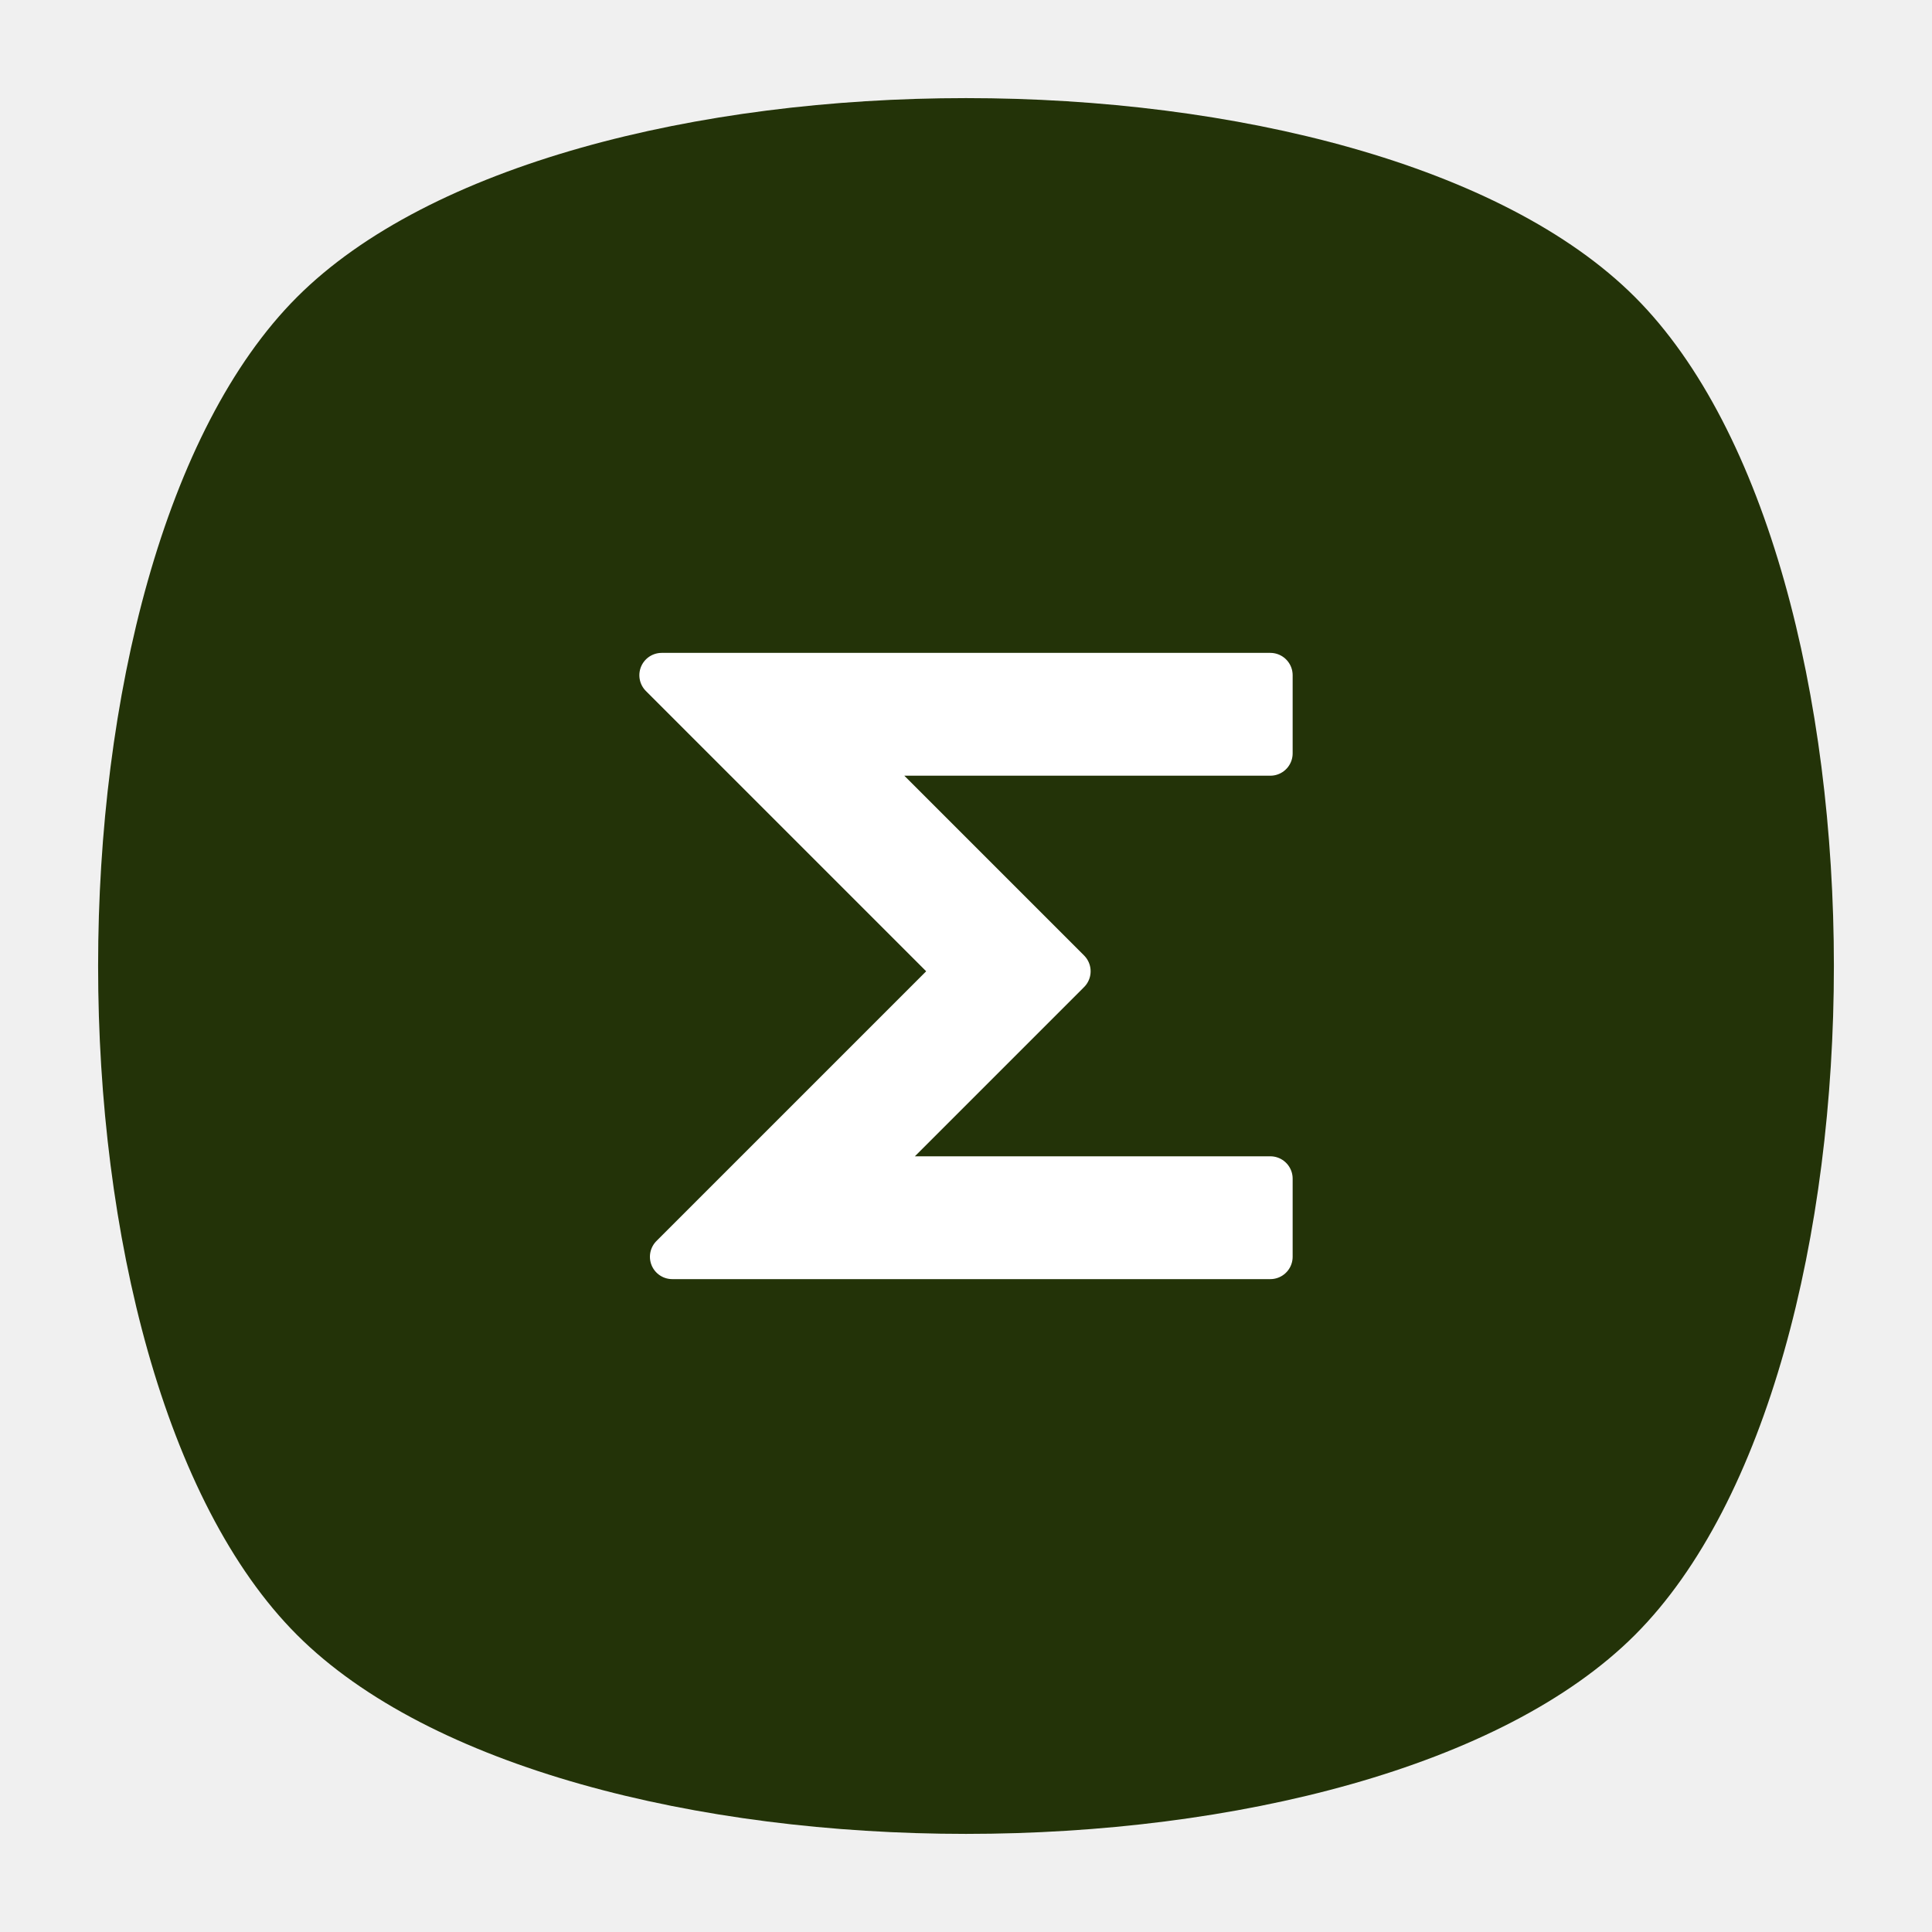
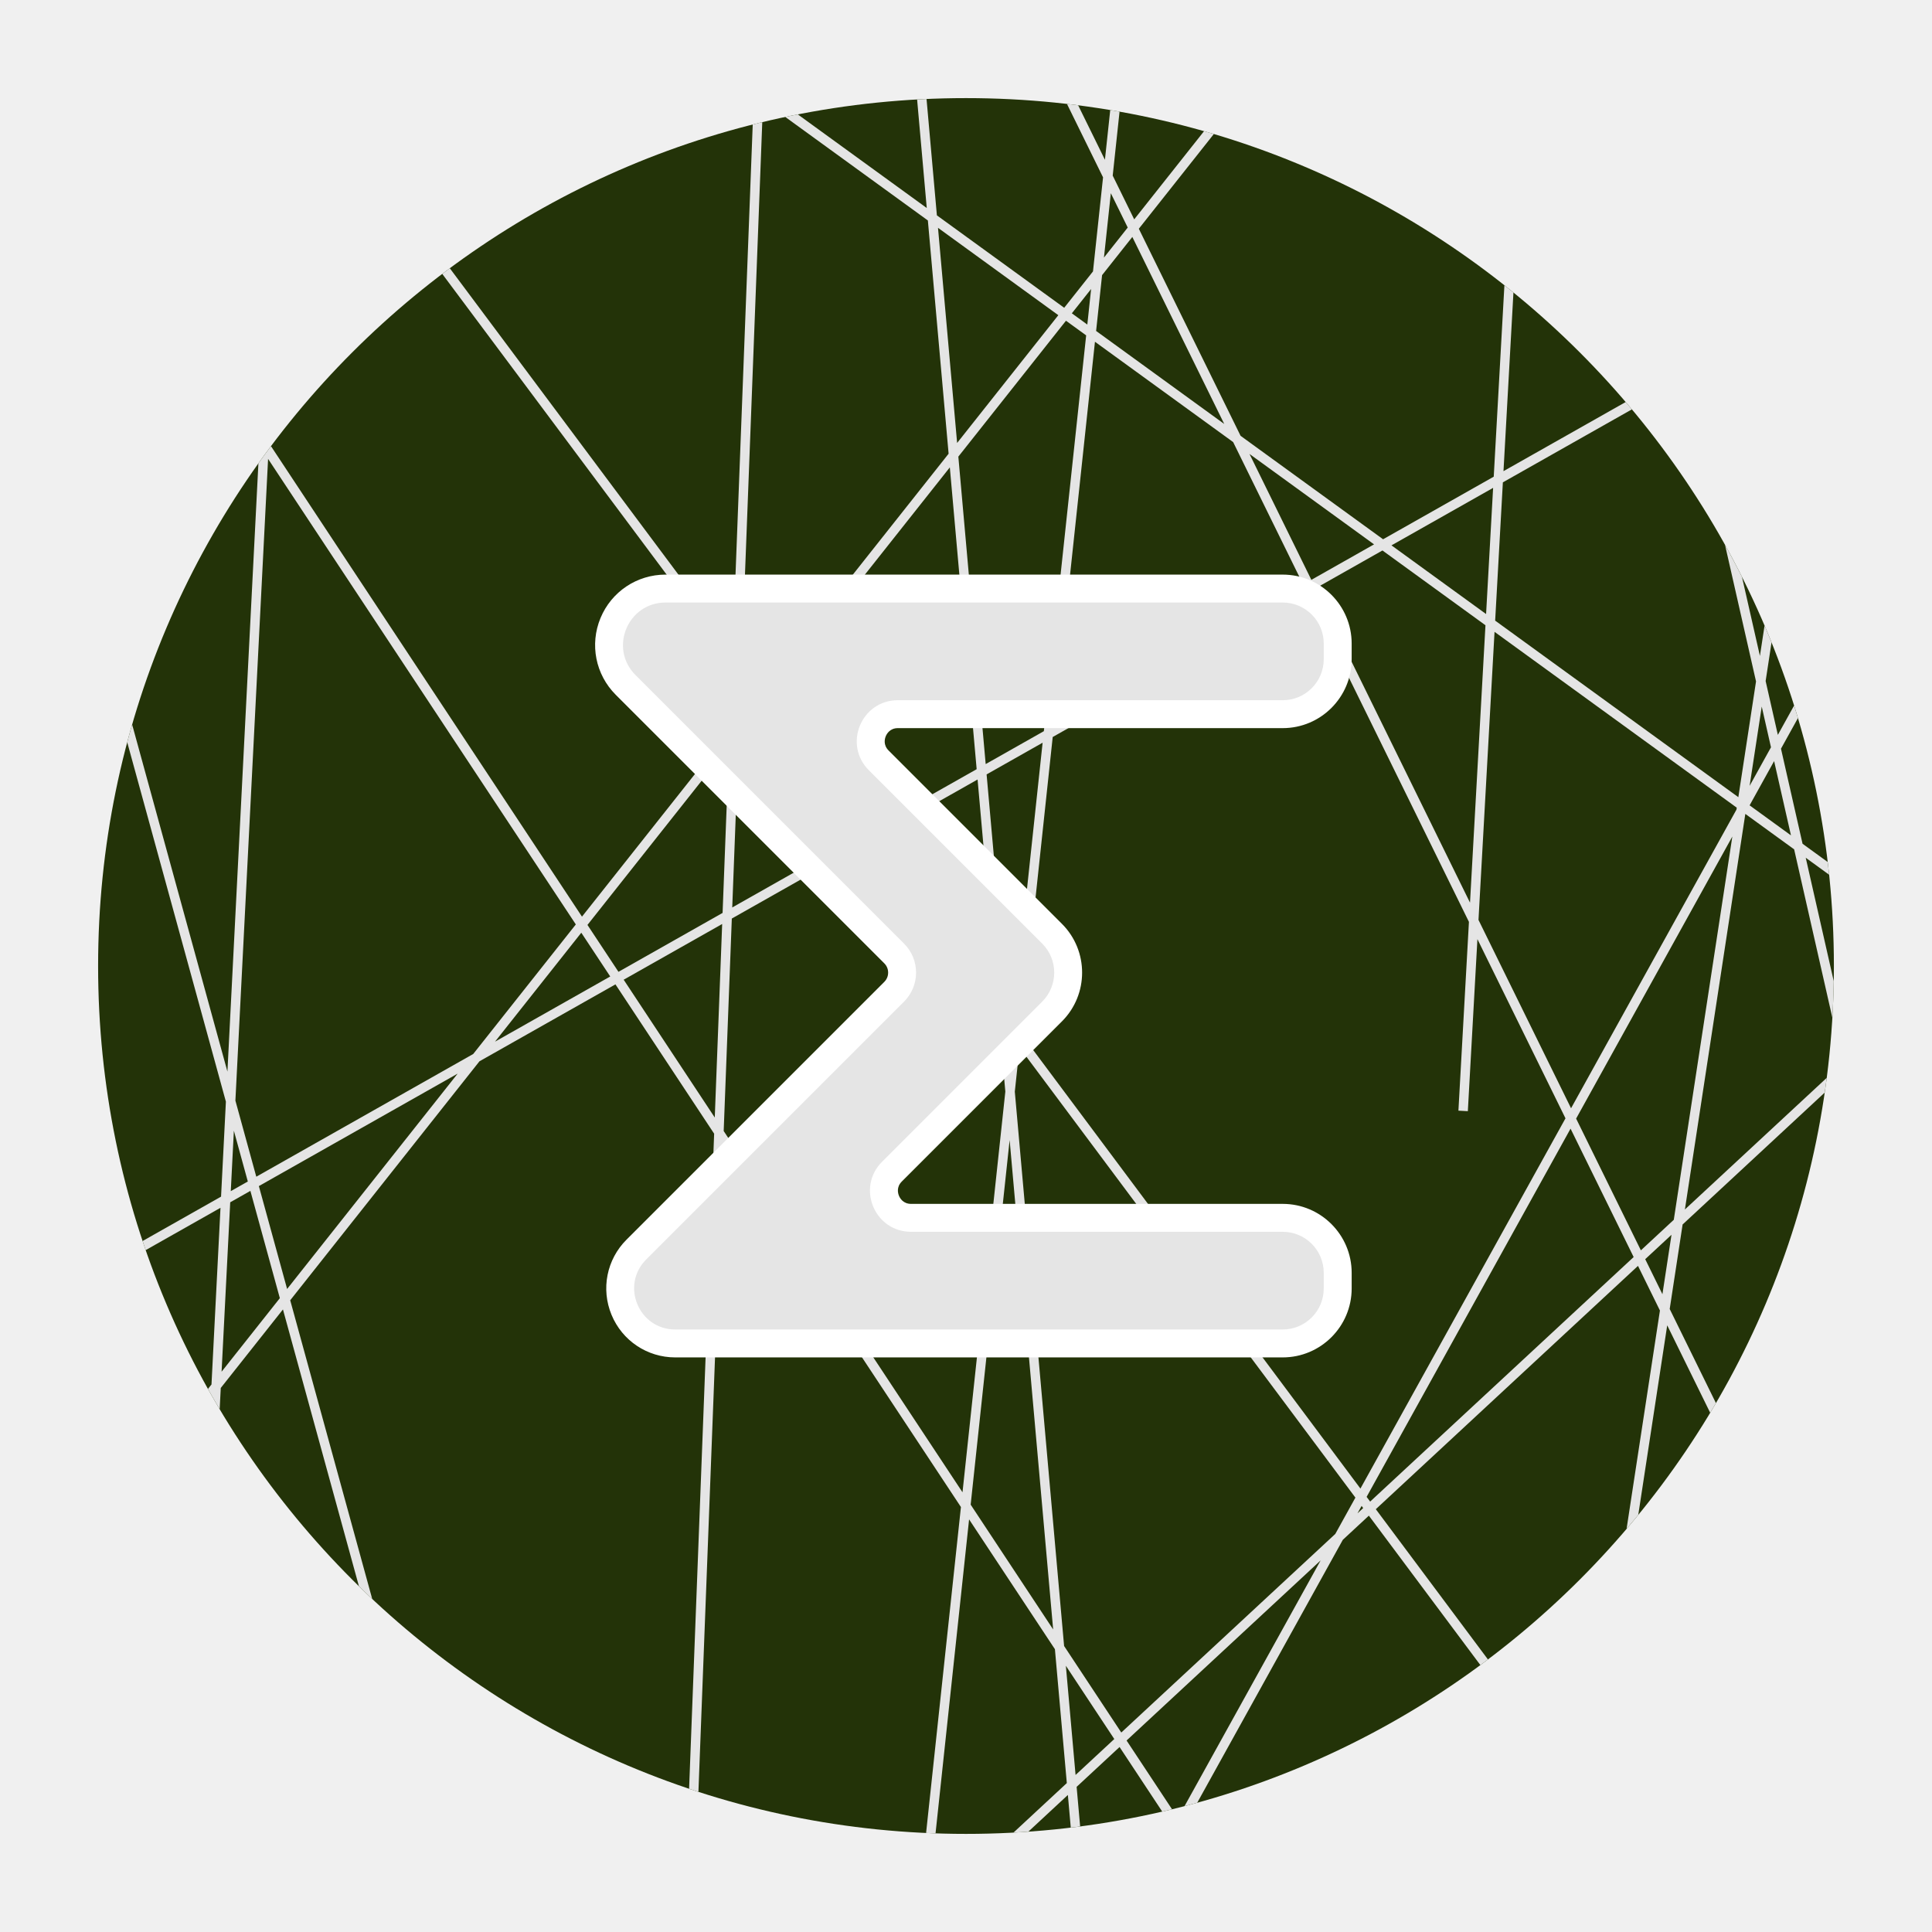
- <svg xmlns="http://www.w3.org/2000/svg" id="svg2" version="1.1" xml:space="preserve" width="640" height="640" viewBox="0 0 640 640">
-   <defs id="defs6">
-     <clipPath clipPathUnits="userSpaceOnUse" id="clipPath16">
-       <path d="M 0,512 512,512 512,0 0,0 0,512 Z" id="path18" />
+ <svg xmlns="http://www.w3.org/2000/svg" xmlns:xlink="http://www.w3.org/1999/xlink" version="1.1" id="Layer_1" x="0px" y="0px" viewBox="0 0 512 512" enable-background="new 0 0 512 512" xml:space="preserve">
+   <circle fill="#233308" cx="256" cy="256" r="230" />
+   <g>
+     <defs>
+       <circle id="SVGID_1_" cx="256" cy="256" r="230" />
+     </defs>
+     <clipPath id="SVGID_2_">
+       <use xlink:href="#SVGID_1_" overflow="visible" />
    </clipPath>
-     <clipPath clipPathUnits="userSpaceOnUse" id="clipPath24">
-       <path d="m 18.325,493.744 475.4,0 0,-475.488 -475.4,0 0,475.488 z" id="path26" />
-     </clipPath>
-     <clipPath clipPathUnits="userSpaceOnUse" id="clipPath28">
-       <path d="M 448.99,63.029 C 389.293,3.332 122.807,3.332 63.11,63.029 3.413,122.726 3.413,389.312 63.01,449.009 c 59.597,59.696 326.283,59.596 385.98,0 59.697,-59.597 59.597,-326.283 0,-385.98" id="path30" />
-     </clipPath>
-     <radialGradient fx="0" fy="0" cx="0" cy="0" r="1" gradientUnits="userSpaceOnUse" gradientTransform="matrix(237.7219,0,0,237.7219,256.025,256)" spreadMethod="pad" id="radialGradient36">
-       <stop style="stop-opacity:1;stop-color:#ffffff" offset="0" id="stop38" />
-       <stop style="stop-opacity:0.141;stop-color:#ffffff" offset="0.859" id="stop40" />
-       <stop style="stop-opacity:0;stop-color:#ffffff" offset="1" id="stop42" />
-     </radialGradient>
-     <mask maskUnits="userSpaceOnUse" x="0" y="0" width="1" height="1" id="mask44">
-       <g id="g46">
-         <g id="g48">
-           <g id="g50">
-             <g id="g52">
-               <path d="m -32768,32767 65535,0 0,-65535 -65535,0 0,65535 z" style="fill:url(#radialGradient36);stroke:none" id="path54" />
-             </g>
-           </g>
-         </g>
-       </g>
-     </mask>
-     <radialGradient fx="0" fy="0" cx="0" cy="0" r="1" gradientUnits="userSpaceOnUse" gradientTransform="matrix(237.7219,0,0,237.7219,256.025,256)" spreadMethod="pad" id="radialGradient56">
-       <stop style="stop-opacity:1;stop-color:#010101" offset="0" id="stop58" />
-       <stop style="stop-opacity:1;stop-color:#010101" offset="0.859" id="stop60" />
-       <stop style="stop-opacity:1;stop-color:#010101" offset="1" id="stop62" />
-     </radialGradient>
-     <clipPath clipPathUnits="userSpaceOnUse" id="clipPath86">
-       <path d="m 18.325,493.744 475.4,0 0,-475.488 -475.4,0 0,475.488 z" id="path88" />
-     </clipPath>
-     <clipPath clipPathUnits="userSpaceOnUse" id="clipPath90">
-       <path d="M 448.99,63.029 C 389.293,3.332 122.807,3.332 63.11,63.029 3.413,122.726 3.413,389.312 63.01,449.009 c 59.597,59.696 326.283,59.596 385.98,0 59.697,-59.597 59.597,-326.283 0,-385.98" id="path92" />
-     </clipPath>
-     <radialGradient fx="0" fy="0" cx="0" cy="0" r="1" gradientUnits="userSpaceOnUse" gradientTransform="matrix(188.2547,188.3612,-130.3588,130.279,256.025,256.0438)" spreadMethod="pad" id="radialGradient98">
-       <stop style="stop-opacity:1;stop-color:#ffffff" offset="0" id="stop100" />
-       <stop style="stop-opacity:0.141;stop-color:#ffffff" offset="0.859" id="stop102" />
-       <stop style="stop-opacity:0;stop-color:#ffffff" offset="1" id="stop104" />
-     </radialGradient>
-     <mask maskUnits="userSpaceOnUse" x="0" y="0" width="1" height="1" id="mask106">
-       <g id="g108">
-         <g id="g110">
-           <g id="g112">
-             <g id="g114">
-               <path d="m -32768,32767 65535,0 0,-65535 -65535,0 0,65535 z" style="fill:url(#radialGradient98);stroke:none" id="path116" />
-             </g>
-           </g>
-         </g>
-       </g>
-     </mask>
-     <radialGradient fx="0" fy="0" cx="0" cy="0" r="1" gradientUnits="userSpaceOnUse" gradientTransform="matrix(188.2547,188.3612,-130.3588,130.279,256.025,256.0438)" spreadMethod="pad" id="radialGradient118">
-       <stop style="stop-opacity:1;stop-color:#010101" offset="0" id="stop120" />
-       <stop style="stop-opacity:1;stop-color:#010101" offset="0.859" id="stop122" />
-       <stop style="stop-opacity:1;stop-color:#010101" offset="1" id="stop124" />
-     </radialGradient>
-     <clipPath clipPathUnits="userSpaceOnUse" id="clipPath148">
-       <path d="m 18.275,493.694 475.387,0 0,-475.438 -475.387,0 0,475.438 z" id="path150" />
-     </clipPath>
-     <clipPath clipPathUnits="userSpaceOnUse" id="clipPath152">
-       <path d="m 63.01,63.029 c 59.697,-59.697 326.183,-59.697 385.88,0 59.697,59.697 59.697,326.183 0,385.88 -59.697,59.696 -326.183,59.696 -385.88,0.1 -59.697,-59.597 -59.597,-326.283 0,-385.98" id="path154" />
-     </clipPath>
-     <radialGradient fx="0" fy="0" cx="0" cy="0" r="1" gradientUnits="userSpaceOnUse" gradientTransform="matrix(-188.2877,188.3942,130.3817,130.3018,255.925,255.9938)" spreadMethod="pad" id="radialGradient160">
-       <stop style="stop-opacity:1;stop-color:#ffffff" offset="0" id="stop162" />
-       <stop style="stop-opacity:0.141;stop-color:#ffffff" offset="0.859" id="stop164" />
-       <stop style="stop-opacity:0;stop-color:#ffffff" offset="1" id="stop166" />
-     </radialGradient>
-     <mask maskUnits="userSpaceOnUse" x="0" y="0" width="1" height="1" id="mask168">
-       <g id="g170">
-         <g id="g172">
-           <g id="g174">
-             <g id="g176">
-               <path d="m -32768,32767 65535,0 0,-65535 -65535,0 0,65535 z" style="fill:url(#radialGradient160);stroke:none" id="path178" />
-             </g>
-           </g>
-         </g>
-       </g>
-     </mask>
-     <radialGradient fx="0" fy="0" cx="0" cy="0" r="1" gradientUnits="userSpaceOnUse" gradientTransform="matrix(-188.2877,188.3942,130.3817,130.3018,255.925,255.9938)" spreadMethod="pad" id="radialGradient180">
-       <stop style="stop-opacity:1;stop-color:#010101" offset="0" id="stop182" />
-       <stop style="stop-opacity:1;stop-color:#010101" offset="0.859" id="stop184" />
-       <stop style="stop-opacity:1;stop-color:#010101" offset="1" id="stop186" />
-     </radialGradient>
-     <clipPath clipPathUnits="userSpaceOnUse" id="clipPath214">
-       <path d="m 289.855,423.202 -2.132,-19.944 -6.105,-7.709 -26.99,19.593 -6.158,69.248 -1.992,-0.176 6.003,-67.514 -34.61,25.125 1.597,41.764 -1.999,0.076 -1.546,-40.426 -46.248,33.574 c -0.741,-0.168 -1.479,-0.337 -2.217,-0.509 l 0,0 -0.168,-0.231 48.542,-35.239 -4.485,-117.289 -94.123,126.135 0.387,7.589 -1.997,0.102 -0.264,-5.18 -3.065,4.108 -1.603,-1.197 4.508,-6.042 -4.042,-79.366 -38.01,57.503 c -0.449,-0.528 -0.899,-1.057 -1.342,-1.596 l 0,0 39.18,-59.274 -6.759,-132.714 -46.675,170.008 -0.397,-0.109 c -0.366,-0.673 -0.733,-1.343 -1.091,-2.026 l 0,0 47.838,-174.246 -1.026,-20.136 -67.504,-38.188 c 0.056,-0.245 0.111,-0.491 0.168,-0.735 l 0,0 0.628,-1.111 66.589,37.668 -1.908,-37.455 -44.855,-56.638 c 0.338,-0.647 0.687,-1.279 1.031,-1.918 l 0,0 43.648,55.113 -5.037,-98.908 c 0.645,-0.437 1.277,-0.882 1.935,-1.312 l 0,0 5.242,102.922 13.184,16.647 39.668,-144.488 c 0.744,-0.206 1.492,-0.409 2.241,-0.609 l 0,0 -40.369,147.042 40.124,50.664 28.828,16.308 20.926,-31.658 -7.292,-190.724 c 0.664,-0.091 1.326,-0.184 1.991,-0.272 l 0,0 7.194,188.134 50.427,-76.288 -9.417,-88.099 -27.884,-25.878 c 0.907,-0.071 1.818,-0.131 2.728,-0.198 l 0,0 24.833,23.047 -2.573,-24.074 c 0.669,-0.013 1.336,-0.035 2.006,-0.045 l 0,0 2.799,26.19 30.181,28.01 3.603,-40.519 -7.265,-13.117 c 0.787,0.041 1.573,0.082 2.358,0.128 l 0,0 5.224,9.432 0.803,-9.032 c 0.665,0.049 1.332,0.088 1.995,0.14 l 0,0 -1.068,12.016 17.825,32.184 25.502,-38.579 c 0.709,0.136 1.423,0.265 2.129,0.405 l 0,0 -26.537,40.147 33.724,60.893 5.519,5.121 45.709,-61.255 -4.391,-28.749 c 0.725,0.309 1.448,0.618 2.165,0.932 l 0,0 3.906,25.567 12.838,-17.204 c 0.586,0.333 1.163,0.672 1.741,1.01 l 0,0 -14.155,18.97 15.439,101.078 39.766,-80.916 c 0.419,0.658 0.836,1.322 1.249,1.992 l 0,0 -40.486,82.384 2.737,17.923 34.442,31.964 21.209,-93.43 c 0.414,1.205 0.827,2.411 1.227,3.633 l 0,0 -20.741,91.37 22.326,20.719 14.652,-10.637 c 0.022,0.811 0.041,1.621 0.057,2.432 l 0,0 -13.214,9.593 13.115,12.17 c -0.027,0.881 -0.066,1.76 -0.098,2.639 l 0,0 -14.667,-13.612 -32.879,23.868 -4.575,20.157 36.331,65.598 c -0.28,0.869 -0.559,1.739 -0.847,2.599 l 0,0 -36.149,-65.269 -2.59,11.412 12.313,80.609 12.045,6.814 c -0.319,0.585 -0.63,1.181 -0.954,1.759 l 0,0 -10.707,-6.057 2.843,18.612 c -0.549,0.782 -1.111,1.537 -1.671,2.299 l 0,0 -3.386,-22.164 -25.76,-14.573 -16.768,73.867 c -0.771,0.386 -1.531,0.779 -2.313,1.156 l 0,0 17.262,-76.051 -38.479,-21.768 5.819,104.458 c -0.646,0.25 -1.309,0.485 -1.961,0.731 l 0,0 -5.925,-106.359 -23.46,-13.271 -30.211,21.931 -21.575,43.903 50.118,63.282 c -0.713,0.175 -1.426,0.348 -2.142,0.518 l 0,0 -48.953,-61.812 -4.558,9.273 6.447,60.314 c -0.663,0.066 -1.325,0.14 -1.989,0.203 l 0,0 -6.109,-57.155 -29.011,59.033 c -0.746,0.009 -1.491,0.011 -2.237,0.017 l 0,0 30.85,-62.775 z m -176.848,-56.321 4.058,79.668 94.16,-126.185 -0.549,-14.392 -31.291,-39.509 -66.378,100.418 z m 100.244,-45.888 4.528,118.428 34.937,-25.362 4.397,-49.451 -39.34,-49.675 -4.522,6.06 z m 78.255,98.848 3.581,-7.285 -5.04,-6.363 1.459,13.648 z m -36.643,-7.34 25.512,-18.522 -21.457,-27.091 -4.055,45.613 z m 33.522,-21.865 1.265,11.833 6.414,8.098 19.486,-39.651 -27.165,19.72 z m -5.147,3.737 4.087,5.16 -0.806,-7.542 -3.281,2.382 z m 132.274,-12.702 24.914,14.093 -11.309,-74.029 -13.605,59.936 z m -156.336,-17.68 22.819,28.812 4.279,-3.106 -8.969,-83.913 -12.332,-6.977 -5.797,65.184 z m 28.963,24.352 29.299,-21.269 14.837,-30.192 -52.83,-29.887 8.694,81.348 z m 84.847,-59.122 1.634,29.317 39.074,22.104 14.598,-64.31 -3.748,-24.539 -51.558,37.428 z m -52.084,35.338 26.41,-19.171 -13.292,-7.52 -13.118,26.691 z m -214.996,-137.098 6.93,136.053 65.243,-98.701 -21.753,-27.468 -45.991,-26.017 -4.429,16.133 z m 113.104,85.814 38.361,48.437 5.689,-63.986 -22.815,-12.907 -21.235,28.456 z m 131.994,31.904 21.548,12.189 -1.49,-26.75 -20.058,14.561 z m -16.1,-9.109 14.187,8.026 21.839,-15.854 -3.277,-58.813 -32.749,66.641 z m -62.443,-94.424 6.723,62.903 53.975,30.534 34.267,-69.727 -2.229,-40.024 1.996,-0.111 2.031,36.476 18.671,-37.991 -43.474,-78.494 -71.96,96.434 z m 96.991,24.124 3.402,61.075 51.35,-37.277 -0.064,-0.42 -35.065,-63.31 -19.623,39.932 z m -156.322,52.042 3.358,-4.5 -3.71,-4.685 0.352,9.185 z m -0.481,-12.57 5.077,6.411 20.764,-27.826 -27.249,-15.416 1.408,36.831 z m 216.853,5.763 1.96,-8.637 -4.529,-8.176 2.569,16.813 z m -159.772,-65.698 -4.563,51.313 11.876,6.719 -6.341,-59.336 -0.972,1.304 z m -89.184,19.4 30,37.879 -1.351,-35.332 -22.077,-12.489 -6.572,9.942 z m 246.385,25.353 5.196,9.38 3.574,-15.746 -8.77,6.366 z m -185.481,-6.856 21.805,12.334 4.195,-47.177 -26,34.843 z m 184.575,5.042 10.348,-7.512 10.285,-45.314 -33.444,-31.037 12.811,83.863 z m -35.874,-64.596 33.118,59.798 -12.411,-81.252 -6.98,-6.478 -13.727,27.932 z m -180.723,-2.636 1.723,45.048 28.545,16.149 28.092,-37.646 1.351,-15.189 -9.08,-84.956 -50.631,76.594 z m 229.401,57.937 30.712,-22.295 -21.188,-19.664 -9.524,41.959 z m -250.606,-25.858 20.882,11.813 -1.569,-41.03 -19.313,29.217 z m -8.983,9.964 6.134,-9.279 -24.426,-13.818 18.292,23.097 z m 90.828,-21.547 0.321,-0.432 -0.155,-1.448 -0.166,1.88 z m 11.53,-129.676 -10.451,117.526 1.001,9.361 71.21,-95.428 -4.261,-7.695 -45.374,-42.108 -12.125,18.344 z m -170.717,97.506 42.148,23.844 -36.159,-45.658 -5.989,21.814 z m 234.853,-65.887 43.236,78.065 13.377,-27.221 -55.866,-51.846 -0.747,1.002 z m -240.152,77.636 2.958,-10.776 -3.612,-2.043 0.654,12.819 z m 156.207,-79.288 8.262,77.304 9.227,-103.761 -17.489,26.457 z m -156.981,64.104 4.277,2.419 6.245,-22.743 -12.351,-15.595 1.829,35.919 z m 299.99,-12.062 5.574,5.172 -1.924,-12.597 -3.65,7.425 z m -57.114,-53.004 55.584,51.584 4.652,-9.465 -15.577,-101.967 -44.659,59.848 z m -3.014,0.695 0.337,-0.451 -1.205,-1.119 0.868,1.57 z m -83.215,-2.855 18.196,-27.525 2.523,-28.382 -29.633,-27.501 8.914,83.408 z m 33.387,-46.88 41.144,38.183 -30.264,-54.643 -10.88,16.46 z m -12.871,15.845 10.267,-15.533 -8.209,-7.617 -2.058,23.15 z m 2.282,-25.672 9.103,8.448 11.273,-17.055 -16.897,-30.509 -3.479,39.116 z" id="path216" />
-     </clipPath>
-     <radialGradient fx="0" fy="0" cx="0" cy="0" r="1" gradientUnits="userSpaceOnUse" gradientTransform="matrix(213.9006,77.85344,77.85344,-213.9006,260.6309,256.0138)" spreadMethod="pad" id="radialGradient226">
-       <stop style="stop-opacity:0;stop-color:#ffffff" offset="0" id="stop228" />
-       <stop style="stop-opacity:0.2;stop-color:#ffffff" offset="1" id="stop230" />
-     </radialGradient>
-     <mask maskUnits="userSpaceOnUse" x="0" y="0" width="1" height="1" id="mask232">
-       <g id="g234">
-         <g id="g236">
-           <g id="g238">
-             <g id="g240">
-               <path d="m -32768,32767 65535,0 0,-65535 -65535,0 0,65535 z" style="fill:url(#radialGradient226);stroke:none" id="path242" />
-             </g>
-           </g>
-         </g>
-       </g>
-     </mask>
-     <radialGradient fx="0" fy="0" cx="0" cy="0" r="1" gradientUnits="userSpaceOnUse" gradientTransform="matrix(213.9006,77.85344,77.85344,-213.9006,260.6309,256.0138)" spreadMethod="pad" id="radialGradient248">
-       <stop style="stop-opacity:1;stop-color:#ffffff" offset="0" id="stop250" />
-       <stop style="stop-opacity:1;stop-color:#ffffff" offset="1" id="stop252" />
-     </radialGradient>
-     <clipPath clipPathUnits="userSpaceOnUse" id="clipPath260">
-       <path d="M 0,512 512,512 512,0 0,0 0,512 Z" id="path262" />
-     </clipPath>
-     <linearGradient x1="0" y1="0" x2="1" y2="0" gradientUnits="userSpaceOnUse" gradientTransform="matrix(201.609,0,0,-201.609,219.1955,320)" spreadMethod="pad" id="linearGradient254">
-       <stop style="stop-opacity:1;stop-color:#c7c7cc" offset="0" id="stop256" />
-       <stop style="stop-opacity:1;stop-color:#c7c7cc" offset="1" id="stop258" />
-     </linearGradient>
-   </defs>
-   <g id="g10" transform="matrix(1.25,0,0,-1.25,0,640)">
-     <g id="g12">
-       <g id="g14" clip-path="url(#clipPath16)">
-         <g id="g20">
-           <g id="g22" />
-           <g id="g64">
-             <g clip-path="url(#clipPath24)" id="g66" style="opacity:0.4">
-               <g id="g68">
-                 <g clip-path="url(#clipPath28)" id="g70">
-                   <g id="g72">
-                     <g id="g74" />
-                     <g mask="url(#mask44)" id="g76">
-                       <g id="g78">
-                         <path d="M 448.99,63.029 C 389.293,3.332 122.807,3.332 63.11,63.029 3.413,122.726 3.413,389.312 63.01,449.009 c 59.597,59.696 326.283,59.596 385.98,0 59.697,-59.597 59.597,-326.283 0,-385.98" style="fill:url(#radialGradient56);stroke:none" id="path80" />
-                       </g>
-                     </g>
-                   </g>
-                 </g>
-               </g>
-             </g>
-           </g>
-         </g>
-         <g id="g82">
-           <g id="g84" />
-           <g id="g126">
-             <g clip-path="url(#clipPath86)" id="g128" style="opacity:0.4">
-               <g id="g130">
-                 <g clip-path="url(#clipPath90)" id="g132">
-                   <g id="g134">
-                     <g id="g136" />
-                     <g mask="url(#mask106)" id="g138">
-                       <g id="g140">
-                         <path d="M 448.99,63.029 C 389.293,3.332 122.807,3.332 63.11,63.029 3.413,122.726 3.413,389.312 63.01,449.009 c 59.597,59.696 326.283,59.596 385.98,0 59.697,-59.597 59.597,-326.283 0,-385.98" style="fill:url(#radialGradient118);stroke:none" id="path142" />
-                       </g>
-                     </g>
-                   </g>
-                 </g>
-               </g>
-             </g>
-           </g>
-         </g>
-         <g id="g144">
-           <g id="g146" />
-           <g id="g188">
-             <g clip-path="url(#clipPath148)" id="g190" style="opacity:0.4">
-               <g id="g192">
-                 <g clip-path="url(#clipPath152)" id="g194">
-                   <g id="g196">
-                     <g id="g198" />
-                     <g mask="url(#mask168)" id="g200">
-                       <g id="g202">
-                         <path d="m 63.01,63.029 c 59.697,-59.697 326.183,-59.697 385.88,0 59.697,59.697 59.697,326.183 0,385.88 -59.697,59.696 -326.183,59.696 -385.88,0.1 -59.697,-59.597 -59.597,-326.283 0,-385.98" style="fill:url(#radialGradient180);stroke:none" id="path204" />
-                       </g>
-                     </g>
-                   </g>
-                 </g>
-               </g>
-             </g>
-           </g>
-         </g>
-         <g id="g206" transform="translate(433.2792,78.7208)">
-           <path d="m 0,0 c -70.294,-70.294 -284.264,-70.294 -354.558,0 -70.295,70.294 -70.295,284.264 0,354.558 70.294,70.295 284.264,70.295 354.558,0 C 70.294,284.264 70.294,70.294 0,0" style="fill:#233308;fill-opacity:1;fill-rule:nonzero;stroke:none" id="path208" />
-         </g>
-       </g>
-     </g>
-     <g id="g210">
-       <g id="g212" clip-path="url(#clipPath214)">
-         <g id="g218">
-           <g id="g220" />
-           <g id="g244" mask="url(#mask232)">
-             <g id="g246">
-               <path d="m 289.855,423.202 -2.132,-19.944 -6.105,-7.709 -26.99,19.593 -6.158,69.248 -1.992,-0.176 6.003,-67.514 -34.61,25.125 1.597,41.764 -1.999,0.076 -1.546,-40.426 -46.248,33.574 c -0.741,-0.168 -1.479,-0.337 -2.217,-0.509 l 0,0 -0.168,-0.231 48.542,-35.239 -4.485,-117.289 -94.123,126.135 0.387,7.589 -1.997,0.102 -0.264,-5.18 -3.065,4.108 -1.603,-1.197 4.508,-6.042 -4.042,-79.366 -38.01,57.503 c -0.449,-0.528 -0.899,-1.057 -1.342,-1.596 l 0,0 39.18,-59.274 -6.759,-132.714 -46.675,170.008 -0.397,-0.109 c -0.366,-0.673 -0.733,-1.343 -1.091,-2.026 l 0,0 47.838,-174.246 -1.026,-20.136 -67.504,-38.188 c 0.056,-0.245 0.111,-0.491 0.168,-0.735 l 0,0 0.628,-1.111 66.589,37.668 -1.908,-37.455 -44.855,-56.638 c 0.338,-0.647 0.687,-1.279 1.031,-1.918 l 0,0 43.648,55.113 -5.037,-98.908 c 0.645,-0.437 1.277,-0.882 1.935,-1.312 l 0,0 5.242,102.922 13.184,16.647 39.668,-144.488 c 0.744,-0.206 1.492,-0.409 2.241,-0.609 l 0,0 -40.369,147.042 40.124,50.664 28.828,16.308 20.926,-31.658 -7.292,-190.724 c 0.664,-0.091 1.326,-0.184 1.991,-0.272 l 0,0 7.194,188.134 50.427,-76.288 -9.417,-88.099 -27.884,-25.878 c 0.907,-0.071 1.818,-0.131 2.728,-0.198 l 0,0 24.833,23.047 -2.573,-24.074 c 0.669,-0.013 1.336,-0.035 2.006,-0.045 l 0,0 2.799,26.19 30.181,28.01 3.603,-40.519 -7.265,-13.117 c 0.787,0.041 1.573,0.082 2.358,0.128 l 0,0 5.224,9.432 0.803,-9.032 c 0.665,0.049 1.332,0.088 1.995,0.14 l 0,0 -1.068,12.016 17.825,32.184 25.502,-38.579 c 0.709,0.136 1.423,0.265 2.129,0.405 l 0,0 -26.537,40.147 33.724,60.893 5.519,5.121 45.709,-61.255 -4.391,-28.749 c 0.725,0.309 1.448,0.618 2.165,0.932 l 0,0 3.906,25.567 12.838,-17.204 c 0.586,0.333 1.163,0.672 1.741,1.01 l 0,0 -14.155,18.97 15.439,101.078 39.766,-80.916 c 0.419,0.658 0.836,1.322 1.249,1.992 l 0,0 -40.486,82.384 2.737,17.923 34.442,31.964 21.209,-93.43 c 0.414,1.205 0.827,2.411 1.227,3.633 l 0,0 -20.741,91.37 22.326,20.719 14.652,-10.637 c 0.022,0.811 0.041,1.621 0.057,2.432 l 0,0 -13.214,9.593 13.115,12.17 c -0.027,0.881 -0.066,1.76 -0.098,2.639 l 0,0 -14.667,-13.612 -32.879,23.868 -4.575,20.157 36.331,65.598 c -0.28,0.869 -0.559,1.739 -0.847,2.599 l 0,0 -36.149,-65.269 -2.59,11.412 12.313,80.609 12.045,6.814 c -0.319,0.585 -0.63,1.181 -0.954,1.759 l 0,0 -10.707,-6.057 2.843,18.612 c -0.549,0.782 -1.111,1.537 -1.671,2.299 l 0,0 -3.386,-22.164 -25.76,-14.573 -16.768,73.867 c -0.771,0.386 -1.531,0.779 -2.313,1.156 l 0,0 17.262,-76.051 -38.479,-21.768 5.819,104.458 c -0.646,0.25 -1.309,0.485 -1.961,0.731 l 0,0 -5.925,-106.359 -23.46,-13.271 -30.211,21.931 -21.575,43.903 50.118,63.282 c -0.713,0.175 -1.426,0.348 -2.142,0.518 l 0,0 -48.953,-61.812 -4.558,9.273 6.447,60.314 c -0.663,0.066 -1.325,0.14 -1.989,0.203 l 0,0 -6.109,-57.155 -29.011,59.033 c -0.746,0.009 -1.491,0.011 -2.237,0.017 l 0,0 30.85,-62.775 z m -176.848,-56.321 4.058,79.668 94.16,-126.185 -0.549,-14.392 -31.291,-39.509 -66.378,100.418 z m 100.244,-45.888 4.528,118.428 34.937,-25.362 4.397,-49.451 -39.34,-49.675 -4.522,6.06 z m 78.255,98.848 3.581,-7.285 -5.04,-6.363 1.459,13.648 z m -36.643,-7.34 25.512,-18.522 -21.457,-27.091 -4.055,45.613 z m 33.522,-21.865 1.265,11.833 6.414,8.098 19.486,-39.651 -27.165,19.72 z m -5.147,3.737 4.087,5.16 -0.806,-7.542 -3.281,2.382 z m 132.274,-12.702 24.914,14.093 -11.309,-74.029 -13.605,59.936 z m -156.336,-17.68 22.819,28.812 4.279,-3.106 -8.969,-83.913 -12.332,-6.977 -5.797,65.184 z m 28.963,24.352 29.299,-21.269 14.837,-30.192 -52.83,-29.887 8.694,81.348 z m 84.847,-59.122 1.634,29.317 39.074,22.104 14.598,-64.31 -3.748,-24.539 -51.558,37.428 z m -52.084,35.338 26.41,-19.171 -13.292,-7.52 -13.118,26.691 z m -214.996,-137.098 6.93,136.053 65.243,-98.701 -21.753,-27.468 -45.991,-26.017 -4.429,16.133 z m 113.104,85.814 38.361,48.437 5.689,-63.986 -22.815,-12.907 -21.235,28.456 z m 131.994,31.904 21.548,12.189 -1.49,-26.75 -20.058,14.561 z m -16.1,-9.109 14.187,8.026 21.839,-15.854 -3.277,-58.813 -32.749,66.641 z m -62.443,-94.424 6.723,62.903 53.975,30.534 34.267,-69.727 -2.229,-40.024 1.996,-0.111 2.031,36.476 18.671,-37.991 -43.474,-78.494 -71.96,96.434 z m 96.991,24.124 3.402,61.075 51.35,-37.277 -0.064,-0.42 -35.065,-63.31 -19.623,39.932 z m -156.322,52.042 3.358,-4.5 -3.71,-4.685 0.352,9.185 z m -0.481,-12.57 5.077,6.411 20.764,-27.826 -27.249,-15.416 1.408,36.831 z m 216.853,5.763 1.96,-8.637 -4.529,-8.176 2.569,16.813 z m -159.772,-65.698 -4.563,51.313 11.876,6.719 -6.341,-59.336 -0.972,1.304 z m -89.184,19.4 30,37.879 -1.351,-35.332 -22.077,-12.489 -6.572,9.942 z m 246.385,25.353 5.196,9.38 3.574,-15.746 -8.77,6.366 z m -185.481,-6.856 21.805,12.334 4.195,-47.177 -26,34.843 z m 184.575,5.042 10.348,-7.512 10.285,-45.314 -33.444,-31.037 12.811,83.863 z m -35.874,-64.596 33.118,59.798 -12.411,-81.252 -6.98,-6.478 -13.727,27.932 z m -180.723,-2.636 1.723,45.048 28.545,16.149 28.092,-37.646 1.351,-15.189 -9.08,-84.956 -50.631,76.594 z m 229.401,57.937 30.712,-22.295 -21.188,-19.664 -9.524,41.959 z m -250.606,-25.858 20.882,11.813 -1.569,-41.03 -19.313,29.217 z m -8.983,9.964 6.134,-9.279 -24.426,-13.818 18.292,23.097 z m 90.828,-21.547 0.321,-0.432 -0.155,-1.448 -0.166,1.88 z m 11.53,-129.676 -10.451,117.526 1.001,9.361 71.21,-95.428 -4.261,-7.695 -45.374,-42.108 -12.125,18.344 z m -170.717,97.506 42.148,23.844 -36.159,-45.658 -5.989,21.814 z m 234.853,-65.887 43.236,78.065 13.377,-27.221 -55.866,-51.846 -0.747,1.002 z m -240.152,77.636 2.958,-10.776 -3.612,-2.043 0.654,12.819 z m 156.207,-79.288 8.262,77.304 9.227,-103.761 -17.489,26.457 z m -156.981,64.104 4.277,2.419 6.245,-22.743 -12.351,-15.595 1.829,35.919 z m 299.99,-12.062 5.574,5.172 -1.924,-12.597 -3.65,7.425 z m -57.114,-53.004 55.584,51.584 4.652,-9.465 -15.577,-101.967 -44.659,59.848 z m -3.014,0.695 0.337,-0.451 -1.205,-1.119 0.868,1.57 z m -83.215,-2.855 18.196,-27.525 2.523,-28.382 -29.633,-27.501 8.914,83.408 z m 33.387,-46.88 41.144,38.183 -30.264,-54.643 -10.88,16.46 z m -12.871,15.845 10.267,-15.533 -8.209,-7.617 -2.058,23.15 z m 2.282,-25.672 9.103,8.448 11.273,-17.055 -16.897,-30.509 -3.479,39.116 z" style="fill:url(#radialGradient248);stroke:none" id="path254" />
-             </g>
-           </g>
-         </g>
-       </g>
-     </g>
-     <g id="g256">
-       <g id="g258" clip-path="url(#clipPath260)">
-         <g id="g264" transform="translate(187.4592,244.7285)" />
-         <g id="g268" transform="translate(272.2894,226.248)" />
-         <g id="g272" transform="translate(362.7026,240.2187)" />
-       </g>
+     <g id="path260" clip-path="url(#SVGID_2_)">
+       <path fill="#E5E5E5" d="M292.319,46.998l-2.665,24.93l-7.631,9.636l-33.738-24.491l-7.698-86.56l-2.49,0.22l7.504,84.393    l-43.263-31.406l1.996-52.205l-2.499-0.095l-1.933,50.532l-57.81-41.968c-0.926,0.21-1.849,0.421-2.771,0.636l0,0l-0.21,0.289    l60.677,44.049l-5.606,146.611L76.53,13.9l0.484-9.486l-2.496-0.127l-0.33,6.475l-3.831-5.135l-2.004,1.496l5.635,7.552    l-5.052,99.207L21.423,42.004c-0.561,0.66-1.124,1.321-1.678,1.995l0,0l48.975,74.092l-8.449,165.893L1.927,71.474L1.431,71.61    c-0.458,0.841-0.916,1.679-1.364,2.533l0,0L59.865,291.95l-1.283,25.17l-84.38,47.735c0.07,0.306,0.139,0.614,0.21,0.919l0,0    l0.785,1.389l83.236-47.085l-2.385,46.819L-0.02,437.694c0.423,0.809,0.859,1.599,1.289,2.398l0,0l54.56-68.891l-6.296,123.635    c0.806,0.546,1.596,1.102,2.419,1.64l0,0l6.552-128.652l16.48-20.809l49.585,180.61c0.93,0.258,1.865,0.511,2.801,0.761l0,0    L76.909,344.583l50.155-63.33l36.035-20.385l26.157,39.573l-9.115,238.405c0.83,0.114,1.658,0.23,2.489,0.34l0,0l8.992-235.168    l63.034,95.36l-11.771,110.124l-34.855,32.347c1.134,0.089,2.272,0.164,3.41,0.247l0,0l31.041-28.809l-3.216,30.092    c0.836,0.016,1.67,0.044,2.507,0.056l0,0l3.499-32.737l37.726-35.013l4.504,50.649l-9.081,16.396    c0.984-0.051,1.966-0.102,2.948-0.16l0,0l6.53-11.79l1.004,11.29c0.831-0.061,1.665-0.11,2.494-0.175l0,0l-1.335-15.02    l22.281-40.23l31.878,48.224c0.886-0.17,1.779-0.331,2.661-0.506l0,0l-33.171-50.184l42.155-76.116l6.899-6.401l57.136,76.569    l-5.489,35.936c0.906-0.386,1.81-0.773,2.706-1.165l0,0l4.883-31.959l16.048,21.505c0.733-0.416,1.454-0.84,2.176-1.263l0,0    l-17.694-23.712l19.299-126.348l49.707,101.145c0.524-0.822,1.045-1.652,1.561-2.49l0,0l-50.608-102.98l3.421-22.404    l43.053-39.955l26.511,116.788c0.518-1.506,1.034-3.014,1.534-4.541l0,0l-25.926-114.213l27.908-25.899l18.315,13.296    c0.028-1.014,0.051-2.026,0.071-3.04l0,0l-16.517-11.991l16.394-15.213c-0.034-1.101-0.083-2.2-0.122-3.299l0,0l-18.334,17.015    l-41.099-29.835l-5.719-25.196l45.414-81.997c-0.35-1.086-0.699-2.174-1.059-3.249l0,0l-45.186,81.586l-3.237-14.265L483.3,79.729    l15.056-8.517c-0.399-0.731-0.788-1.476-1.193-2.199l0,0l-13.384,7.571l3.554-23.265c-0.686-0.978-1.389-1.921-2.089-2.874l0,0    l-4.232,27.705l-32.2,18.216l-20.96-92.334c-0.964-0.482-1.914-0.974-2.891-1.445l0,0l21.578,95.064l-48.099,27.21l7.274-130.573    c-0.807-0.312-1.636-0.606-2.451-0.914l0,0l-7.406,132.949l-29.325,16.589l-37.764-27.414L301.799,60.62l62.648-79.103    c-0.891-0.219-1.783-0.435-2.678-0.648l0,0l-61.191,77.265l-5.698-11.591l8.059-75.392c-0.829-0.083-1.656-0.175-2.486-0.254l0,0    l-7.636,71.444L256.553-31.45c-0.933-0.011-1.864-0.014-2.796-0.021l0,0L292.319,46.998L292.319,46.998z M71.259,117.399    l5.072-99.585l117.7,157.731l-0.686,17.99l-39.114,49.386C154.231,242.921,71.259,117.399,71.259,117.399z M196.564,174.759    l5.66-148.035l43.671,31.702l5.496,61.814l-49.175,62.094L196.564,174.759L196.564,174.759z M294.383,51.199l4.476,9.106    l-6.3,7.954L294.383,51.199z M248.579,60.374l31.89,23.153l-26.821,33.864L248.579,60.374z M290.481,87.705l1.581-14.791    l8.017-10.122l24.358,49.564L290.481,87.705z M284.048,83.034l5.109-6.45l-1.007,9.427L284.048,83.034z M449.39,98.911    l31.143-17.616l-14.136,92.536L449.39,98.911z M253.97,121.011l28.524-36.015l5.349,3.882L276.631,193.77l-15.415,8.721    L253.97,121.011L253.97,121.011z M290.174,90.571l36.624,26.586l18.546,37.74l-66.037,37.359L290.174,90.571L290.174,90.571z     M396.233,164.474l2.042-36.646l48.843-27.63l18.247,80.387l-4.685,30.674L396.233,164.474z M331.128,120.301l33.012,23.964    l-16.615,9.4L331.128,120.301L331.128,120.301z M62.383,291.674l8.662-170.066l81.554,123.376l-27.191,34.335L67.919,311.84    L62.383,291.674z M203.763,184.406l47.951-60.546l7.111,79.982l-28.519,16.134L203.763,184.406L203.763,184.406z M368.755,144.526    l26.935-15.236l-1.862,33.438L368.755,144.526z M348.63,155.913l17.734-10.033l27.299,19.818l-4.096,73.516L348.63,155.913z     M270.576,273.943l8.404-78.629l67.469-38.167l42.834,87.159l-2.786,50.03l2.495,0.139l2.539-45.595l23.339,47.489l-54.342,98.117    L270.576,273.943z M391.815,243.788l4.253-76.344l64.188,46.596l-0.08,0.525l-43.831,79.138L391.815,243.788L391.815,243.788z     M196.413,178.735l4.198,5.625l-4.638,5.856L196.413,178.735z M195.811,194.448l6.346-8.014l25.955,34.782l-34.061,19.27    L195.811,194.448L195.811,194.448z M466.878,187.244l2.45,10.796l-5.661,10.22L466.878,187.244z M267.163,269.366l-5.704-64.141    l14.845-8.399l-7.926,74.17L267.163,269.366L267.163,269.366z M155.683,245.116l37.5-47.349l-1.689,44.165l-27.596,15.611    L155.683,245.116z M463.664,213.425l6.495-11.725l4.467,19.682L463.664,213.425L463.664,213.425z M231.813,221.995l27.256-15.418    l5.244,58.971L231.813,221.995L231.813,221.995z M462.531,215.693l12.935,9.39l12.856,56.643l-41.805,38.796L462.531,215.693z     M417.689,296.438l41.398-74.748l-15.514,101.565l-8.725,8.098L417.689,296.438z M191.785,299.733l2.154-56.31l35.681-20.186    l35.115,47.057l1.689,18.986l-11.35,106.195L191.785,299.733L191.785,299.733z M478.536,227.311l38.39,27.869l-26.485,24.58    L478.536,227.311L478.536,227.311z M165.279,259.634l26.103-14.766l-1.961,51.287L165.279,259.634L165.279,259.634z     M154.05,247.179l7.667,11.599l-30.532,17.272L154.05,247.179L154.05,247.179z M267.585,274.113l0.401,0.54l-0.194,1.81    L267.585,274.113L267.585,274.113z M281.998,436.208L268.934,289.3l1.251-11.701l89.012,119.285l-5.326,9.619l-56.717,52.635    L281.998,436.208L281.998,436.208z M68.601,314.325l52.685-29.805l-45.199,57.073L68.601,314.325L68.601,314.325z     M362.168,396.684l54.045-97.581l16.721,34.026l-69.832,64.807L362.168,396.684L362.168,396.684z M61.978,299.639l3.697,13.47    l-4.515,2.554L61.978,299.639z M257.236,398.749l10.327-96.63l11.534,129.701L257.236,398.749L257.236,398.749z M61.01,318.619    l5.346-3.024l7.806,28.429l-15.439,19.494C58.724,363.518,61.01,318.619,61.01,318.619z M435.998,333.696l6.967-6.465    l-2.405,15.746L435.998,333.696z M364.605,399.951l69.48-64.48l5.815,11.831l-19.471,127.459L364.605,399.951z M360.838,399.083    l0.421,0.564l-1.506,1.399L360.838,399.083L360.838,399.083z M256.819,402.651l22.745,34.406l3.154,35.478l-37.041,34.376    L256.819,402.651z M298.553,461.251l51.43-47.729l-37.83,68.304C312.153,481.826,298.553,461.251,298.553,461.251z     M282.464,441.445l12.834,19.416l-10.261,9.521L282.464,441.445L282.464,441.445z M285.316,473.535l11.379-10.56l14.091,21.319    l-21.121,38.136L285.316,473.535z" />
+       <path fill="#FFFFFF" d="M339.933,359.726H178.945c-7.417,0-14.044-4.428-16.882-11.28s-1.283-14.67,3.961-19.914l68.326-68.325    c0.885-0.886,1.018-1.919,1.018-2.456s-0.132-1.571-1.018-2.456l-71.168-71.167c-5.355-5.355-6.943-13.337-4.045-20.334    c2.898-6.997,9.665-11.518,17.238-11.518h163.557c10.076,0,18.273,8.197,18.273,18.273v4.14c0,10.076-8.197,18.273-18.273,18.273    H237.945c-2.094,0-2.941,1.5-3.208,2.144c-0.267,0.645-0.729,2.304,0.752,3.785l45.938,45.939c7.125,7.125,7.124,18.718,0,25.842    l-42.439,42.439c-1.481,1.481-1.02,3.141-0.753,3.785c0.267,0.645,1.114,2.144,3.209,2.144h98.489    c10.076,0,18.273,8.197,18.273,18.273v4.14C358.206,351.528,350.009,359.726,339.933,359.726z M176.375,167.075    c-2.327,0-3.268,1.666-3.564,2.382c-0.297,0.716-0.809,2.56,0.836,4.206l71.168,71.167l0,0c3.452,3.451,5.353,8.04,5.353,12.921    s-1.901,9.47-5.353,12.921l-68.326,68.325c-1.481,1.481-1.02,3.141-0.753,3.785c0.267,0.645,1.114,2.144,3.209,2.144h160.987    c1.915,0,3.473-1.558,3.473-3.473v-4.14c0-1.915-1.558-3.473-3.473-3.473h-98.489c-7.417,0-14.044-4.428-16.882-11.28    s-1.283-14.67,3.961-19.914l42.439-42.439c1.354-1.354,1.354-3.558,0-4.912l-45.938-45.939    c-5.245-5.245-6.799-13.061-3.961-19.914s9.465-11.28,16.882-11.28h101.988c1.915,0,3.473-1.558,3.473-3.473v-4.14    c0-1.915-1.558-3.473-3.473-3.473H176.375z" />
+       <path fill="#E5E5E5" d="M239.583,250.062c4.246,4.246,4.246,11.131,0,15.377l-68.326,68.325c-6.85,6.85-1.999,18.562,7.688,18.562    h160.987c6.005,0,10.873-4.868,10.873-10.873v-4.14c0-6.005-4.868-10.873-10.873-10.873h-98.489    c-9.687,0-14.538-11.712-7.688-18.562l42.439-42.439c4.246-4.246,4.246-11.131,0-15.377l-45.938-45.939    c-6.85-6.85-1.998-18.561,7.689-18.561h101.988c6.005,0,10.873-4.868,10.873-10.873v-4.14c0-6.005-4.868-10.873-10.873-10.873    H176.376c-10.03,0-15.054,12.127-7.961,19.22L239.583,250.062z" />
    </g>
  </g>
-   <path d="m 219.195,223.675 98.077,98.075 -94.577,94.575 198.111,0 0,-25.886 -135.612,0 68.689,-68.689 -72.187,-72.189 139.11,0 0,-25.886 -201.611,0 z" style="fill:#ffffff;stroke:#ffffff;stroke-opacity:1;stroke-width:14.8;stroke-miterlimit:4;stroke-dasharray:none;stroke-linecap:round;stroke-linejoin:round" id="path260" />
</svg>
